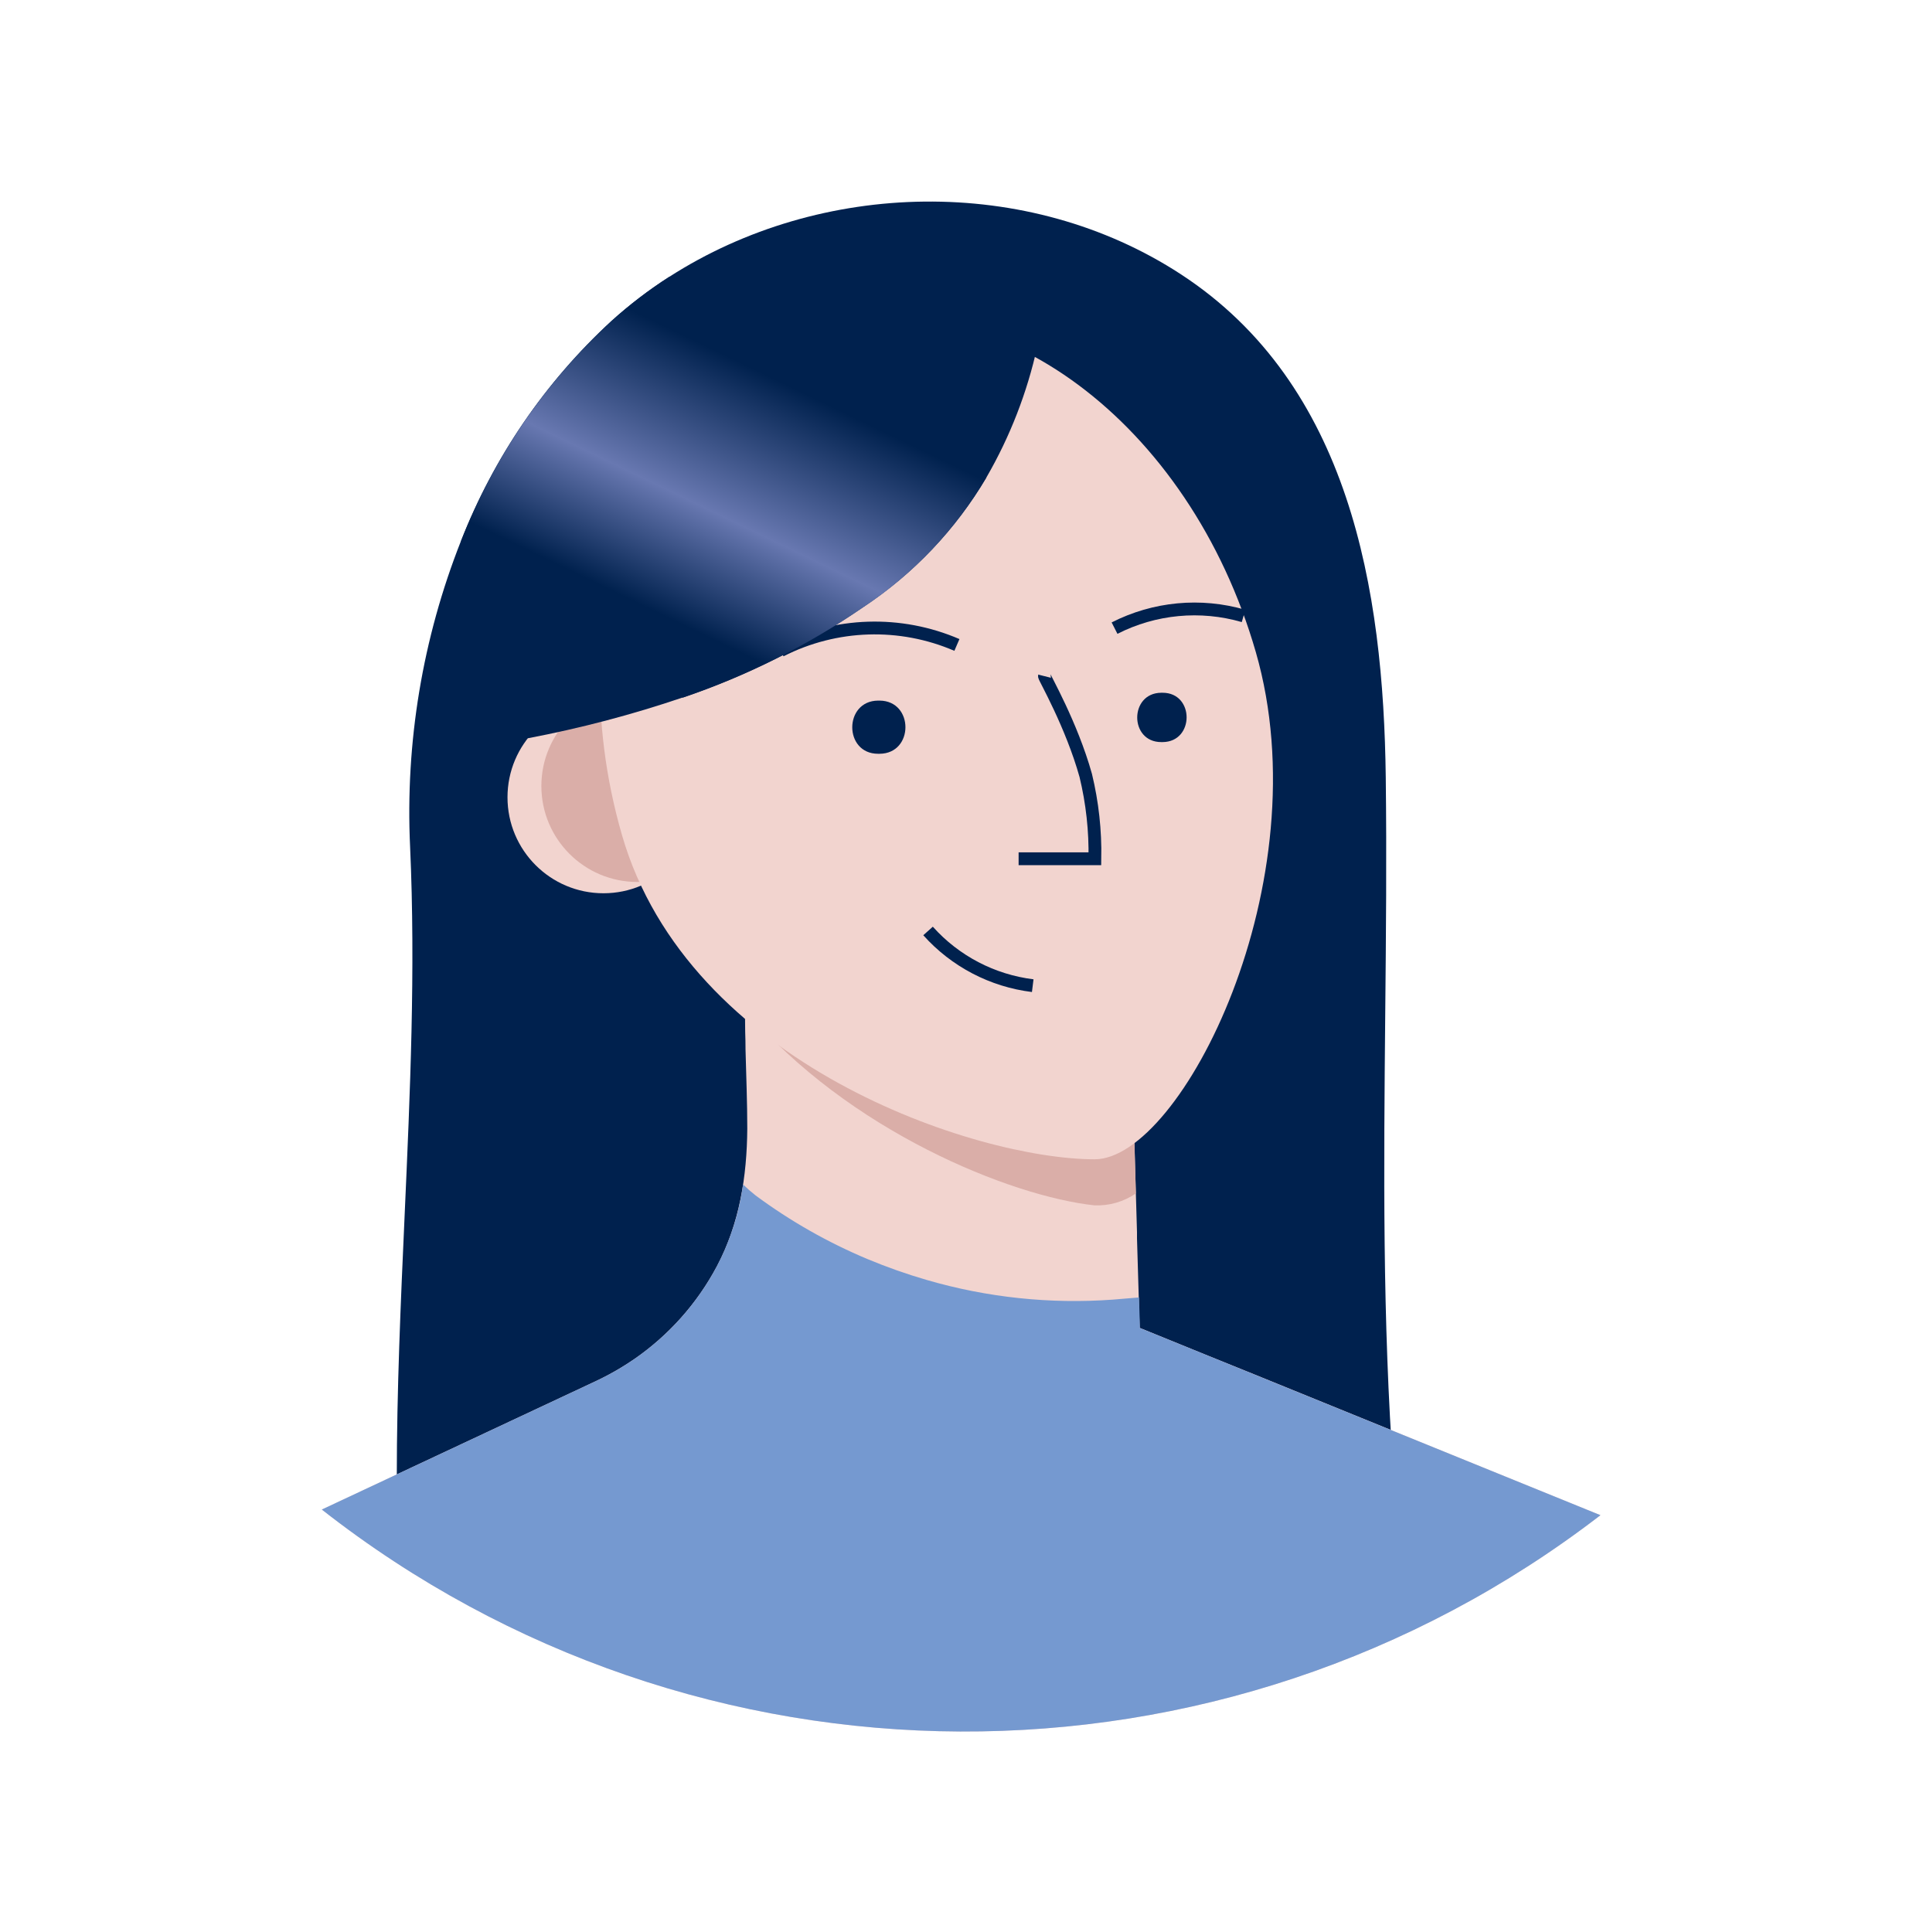
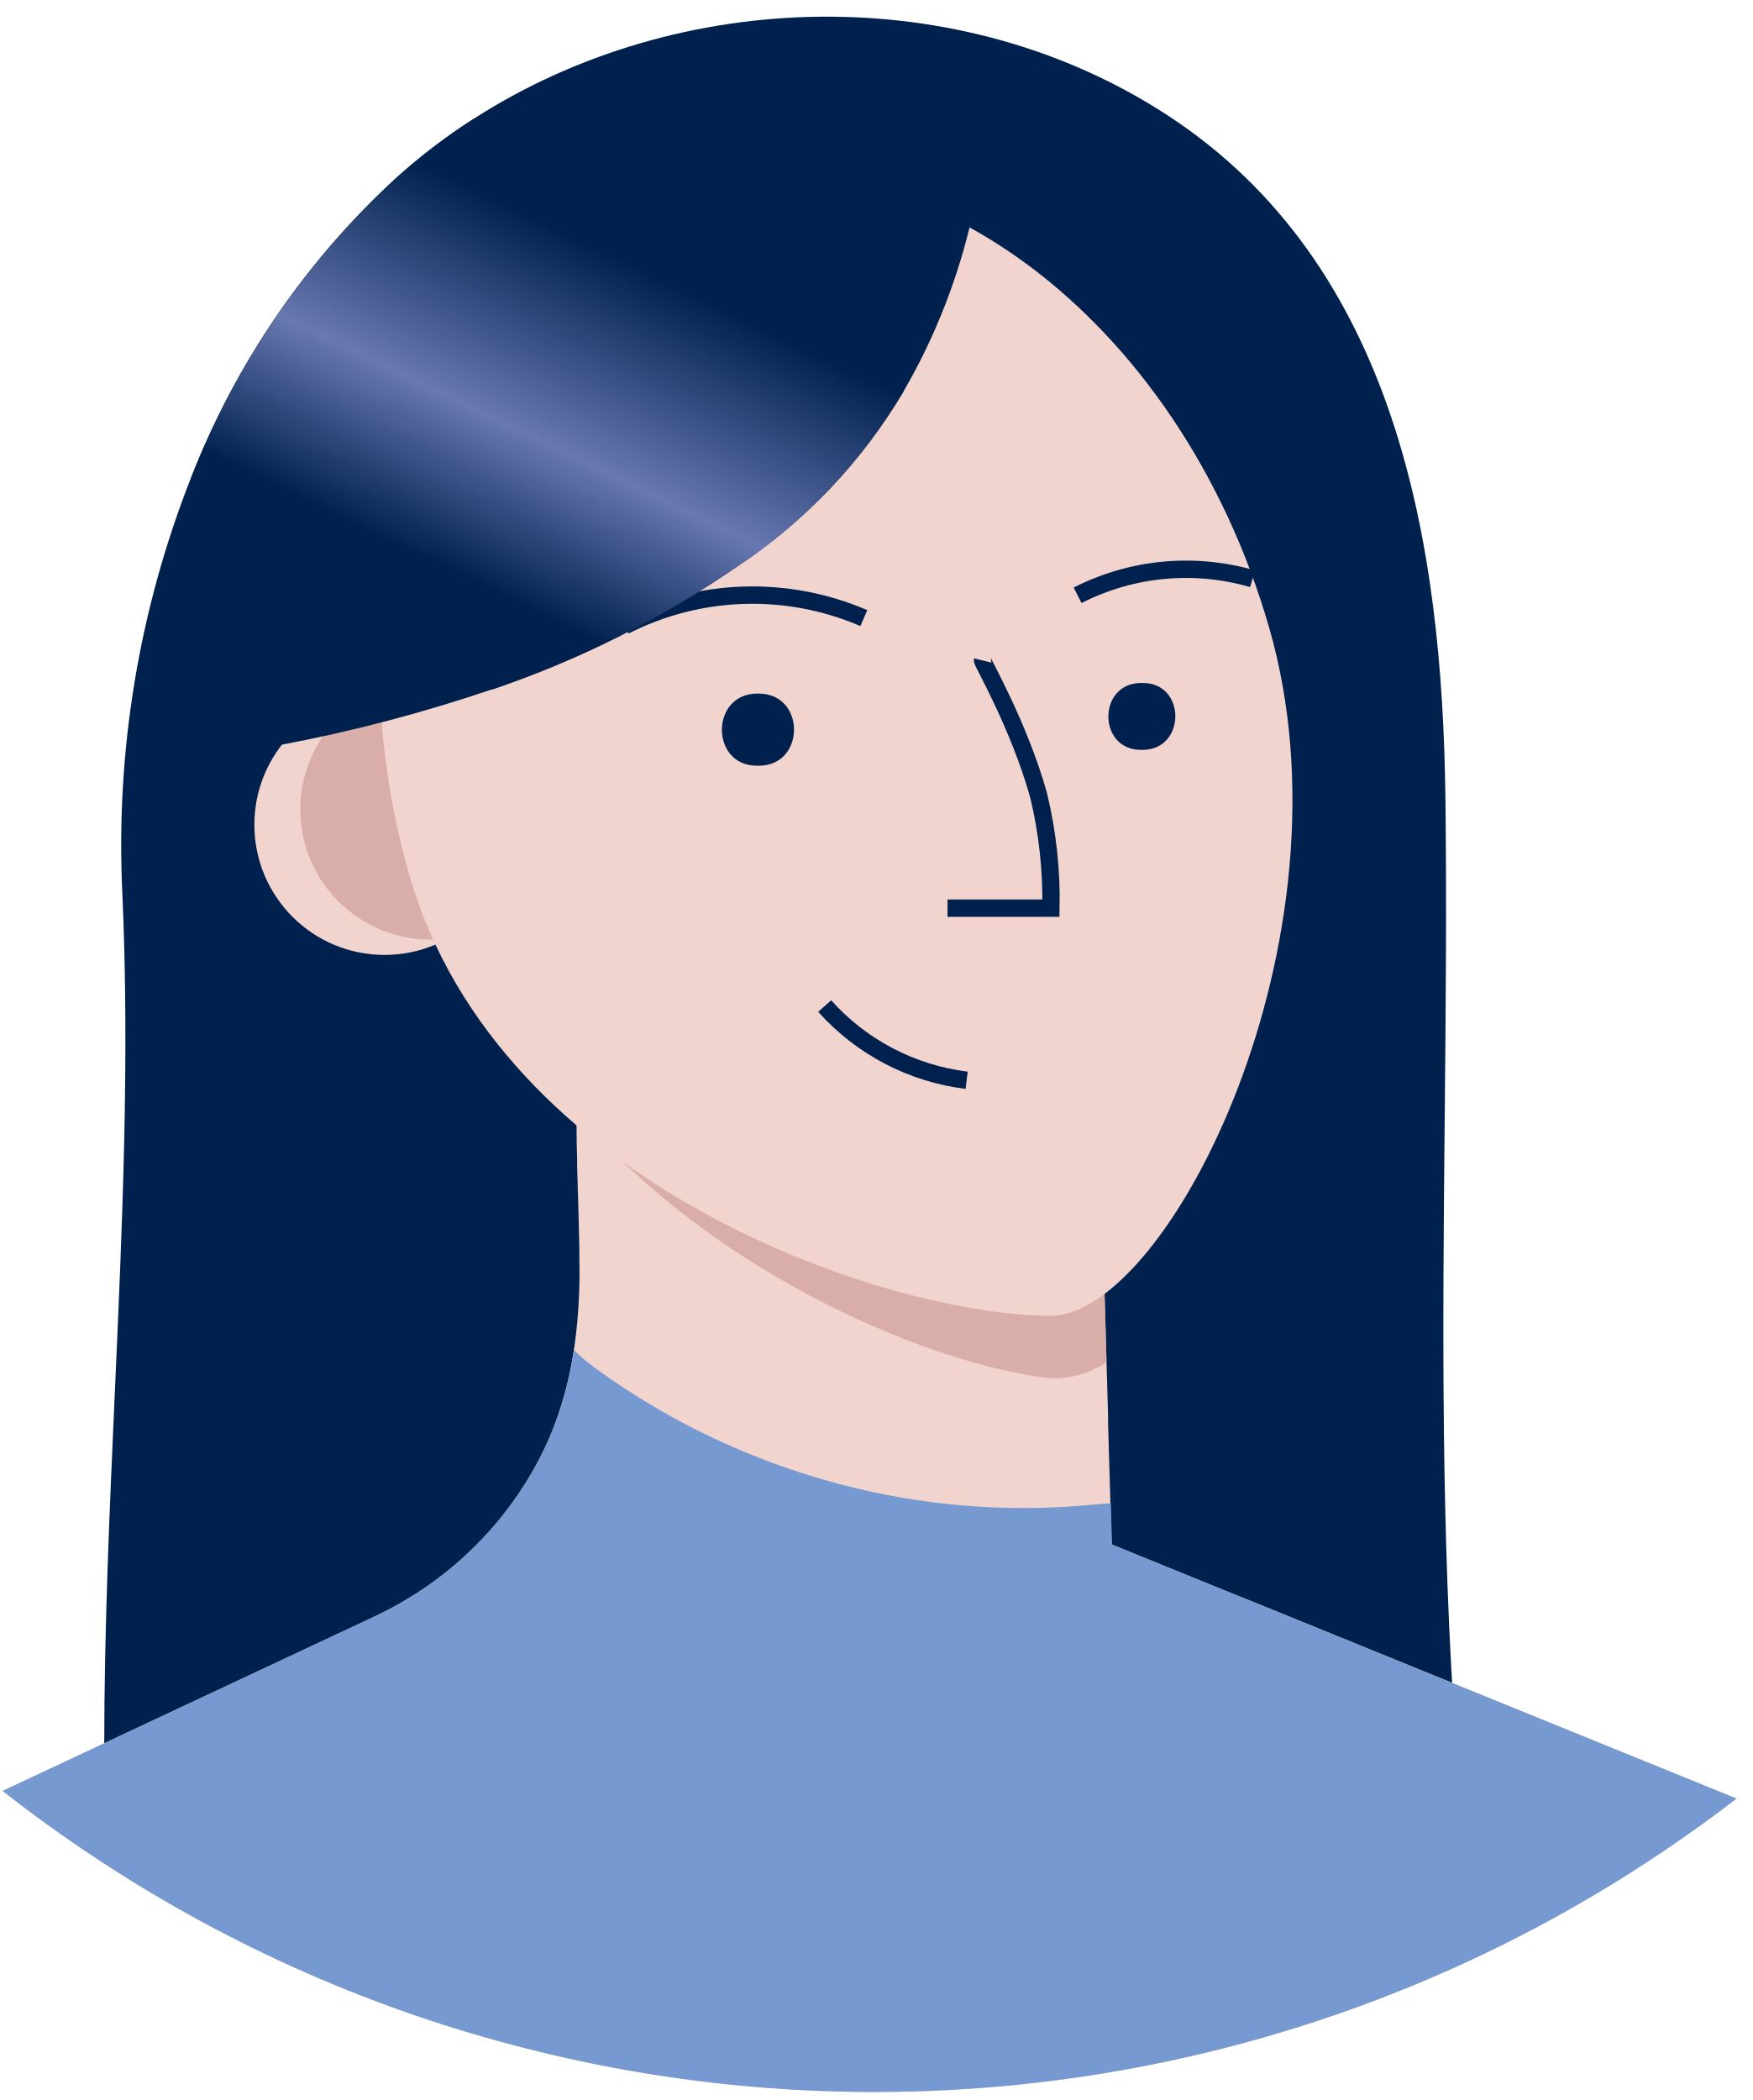
- <svg xmlns="http://www.w3.org/2000/svg" width="150" height="151" viewBox="0 0 150 151" fill="none">
-   <path fill-rule="evenodd" clip-rule="evenodd" d="M92.268 21.431C105.494 30.06 108.106 46.119 108.287 60.761C108.363 66.952 108.305 73.115 108.246 79.271C108.133 91.246 108.02 103.19 108.9 115.242C108.838 114.382 94.893 112.313 93.3 112.242C89.951 112.098 86.488 112.412 83.064 112.723C81.377 112.876 79.699 113.029 78.049 113.125C75.171 113.305 72.228 113.377 69.27 113.449C63.598 113.588 57.867 113.729 52.416 114.634C51.359 114.81 50.316 114.988 49.282 115.164C43.804 116.099 38.567 116.993 32.771 117.316C32.312 117.396 31.841 117.303 31.447 117.056C31.006 116.694 31.006 116.041 31.006 115.472C31.006 108.653 31.311 101.837 31.617 95.026C32.048 85.405 32.478 75.795 32.047 66.201C31.663 58.039 33.017 49.889 36.018 42.289C38.582 35.736 42.604 29.852 47.779 25.084C49.184 23.814 50.693 22.663 52.288 21.642C64.143 14.019 80.325 13.639 92.268 21.431ZM53.373 54.506L59.59 58.917L79.619 38.892L77.1 37.3C74.699 41.369 71.404 44.839 67.465 47.447C63.114 50.435 58.372 52.811 53.373 54.506Z" fill="#00214E" />
-   <path d="M125.065 118.423C95.573 141.131 54.437 140.95 25.147 117.982L46.615 107.919C47.272 107.608 47.912 107.264 48.534 106.886L49.028 106.578C49.204 106.467 49.376 106.353 49.548 106.234C52.257 104.365 54.477 101.873 56.02 98.967C57.785 95.636 58.368 91.957 58.394 88.207C58.394 86.147 58.31 84.087 58.257 82.031C58.257 81.569 58.248 81.106 58.231 80.641C58.213 79.244 58.198 77.845 58.187 76.445H58.218L59.06 76.886L61.354 78.073L74.718 80.345L88.447 82.683L88.76 93.272L88.848 96.307V96.779L89.056 103.781L94.116 105.841L98.087 107.447L125.065 118.423Z" fill="#F2D4CF" />
-   <path d="M88.76 93.277C87.809 93.928 86.674 94.254 85.522 94.207C79.001 93.506 66.269 88.393 58.266 78.93C58.266 78.468 58.257 78.005 58.24 77.54V76.45L59.082 76.891L61.377 78.078L74.74 80.35L88.469 82.688L88.76 93.277Z" fill="#DAAEA8" />
-   <ellipse cx="47.157" cy="62.315" rx="7.5" ry="7.5" fill="#F2D4CF" />
-   <ellipse cx="49.804" cy="61.433" rx="7.5" ry="7.5" fill="#DAAEA8" />
-   <path d="M98.131 50.959C103.31 68.906 92.307 90.607 85.54 90.607C76.275 90.607 53.775 83.204 48.6 65.257C43.425 47.31 50.325 29.557 64.001 25.613C77.678 21.669 92.951 33.007 98.131 50.959Z" fill="#F2D4CF" />
-   <path d="M72.52 72.762C74.639 75.13 77.546 76.649 80.7 77.037" stroke="#00214E" />
-   <path d="M81.618 52.847C81.596 52.935 83.731 56.623 84.843 60.607C85.359 62.738 85.599 64.927 85.558 67.119H79.597" stroke="#00214E" />
-   <path d="M87.093 49.093C90.21 47.505 93.814 47.164 97.174 48.14" stroke="#00214E" />
-   <path d="M60.997 50.848C65.295 48.659 70.345 48.497 74.775 50.407" stroke="#00214E" />
-   <path d="M68.735 54.757C71.426 54.779 71.426 58.895 68.735 58.913H68.616C65.925 58.913 65.925 54.779 68.616 54.757H68.735Z" fill="#00214E" />
-   <path d="M90.852 54.144C93.349 54.144 93.349 57.982 90.852 57.999H90.741C88.24 57.999 88.24 54.161 90.741 54.144H90.852Z" fill="#00214E" />
-   <path d="M82.059 20.901C81.854 22.979 81.519 25.042 81.057 27.078C80.268 30.671 78.929 34.12 77.087 37.304C74.686 41.373 71.391 44.843 67.451 47.451C63.101 50.44 58.359 52.815 53.36 54.51C49.401 55.855 45.353 56.921 41.246 57.7C41.382 54.334 41.246 50.169 41.66 46.26C41.969 43.454 42.587 40.776 43.831 38.619C47.206 32.91 52.13 28.276 58.032 25.251L58.085 25.225C64.61 21.867 74.718 18.554 82.059 20.901Z" fill="#00214E" />
-   <path d="M125.065 118.423C95.573 141.131 54.437 140.95 25.147 117.982L46.615 107.919C47.637 107.438 48.618 106.875 49.548 106.234C49.831 106.039 50.113 105.836 50.382 105.625C52.719 103.837 54.642 101.566 56.02 98.967C57.063 96.971 57.755 94.81 58.068 92.579C58.379 92.881 58.706 93.167 59.047 93.435C61.752 95.437 64.688 97.106 67.791 98.407C69.298 99.035 70.838 99.579 72.406 100.035C77.128 101.412 82.059 101.933 86.965 101.575C87.644 101.522 88.328 101.456 89.007 101.407L89.073 103.648V103.794L94.412 105.964L125.065 118.423Z" fill="#7599D0" />
-   <path d="M77.078 37.322C74.677 41.391 71.382 44.861 67.443 47.469C63.092 50.458 58.35 52.833 53.351 54.528L41.651 46.278L36.018 42.307C38.581 35.754 42.604 29.87 47.779 25.101C49.184 23.825 50.692 22.669 52.288 21.643L58.023 25.269L77.078 37.322Z" fill="url(#paint0_linear_747_7479)" />
+ <svg xmlns="http://www.w3.org/2000/svg" width="101" height="121" viewBox="0 0 101 121" fill="none">
+   <path fill-rule="evenodd" clip-rule="evenodd" d="M67.268 6.638C80.494 15.267 83.106 31.326 83.287 45.969C83.363 52.159 83.305 58.322 83.246 64.478C83.133 76.453 83.02 88.397 83.9 100.449C83.838 99.589 69.893 97.52 68.3 97.45C64.951 97.305 61.488 97.619 58.064 97.93C56.377 98.083 54.699 98.236 53.048 98.332C50.17 98.512 47.228 98.584 44.27 98.656C38.598 98.796 32.867 98.936 27.416 99.841C26.359 100.017 25.316 100.195 24.282 100.371C18.805 101.306 13.567 102.2 7.771 102.523C7.312 102.603 6.841 102.51 6.447 102.263C6.006 101.901 6.006 101.248 6.006 100.679C6.006 93.86 6.311 87.044 6.617 80.233C7.048 70.612 7.478 61.002 7.047 51.408C6.663 43.246 8.017 35.096 11.018 27.497C13.582 20.943 17.604 15.059 22.779 10.291C24.184 9.021 25.693 7.87 27.288 6.849C39.143 -0.774 55.325 -1.153 67.268 6.638ZM28.373 39.713L34.59 44.124L54.619 24.099L52.1 22.507C49.699 26.576 46.404 30.046 42.465 32.654C38.114 35.642 33.372 38.018 28.373 39.713Z" fill="#00214E" />
+   <path d="M100.065 103.63C70.573 126.338 29.437 126.157 0.147 103.189L21.615 93.126C22.272 92.815 22.912 92.471 23.534 92.094L24.028 91.785C24.204 91.674 24.376 91.56 24.548 91.441C27.257 89.572 29.477 87.08 31.02 84.174C32.785 80.844 33.368 77.164 33.394 73.414C33.394 71.354 33.31 69.293 33.257 67.238C33.257 66.776 33.248 66.313 33.231 65.848C33.213 64.451 33.198 63.052 33.187 61.652H33.218L34.06 62.093L36.354 63.28L49.718 65.552L63.447 67.891L63.76 78.479L63.848 81.514V81.986L64.056 88.988L69.116 91.048L73.087 92.654L100.065 103.63Z" fill="#F2D4CF" />
+   <path d="M63.76 78.484C62.809 79.135 61.674 79.461 60.522 79.415C54.002 78.713 41.269 73.6 33.266 64.137C33.266 63.675 33.257 63.212 33.24 62.747V61.657L34.082 62.098L36.377 63.285L49.74 65.557L63.469 67.895L63.76 78.484Z" fill="#DAAEA8" />
+   <ellipse cx="22.157" cy="47.522" rx="7.5" ry="7.5" fill="#F2D4CF" />
+   <ellipse cx="24.804" cy="46.64" rx="7.5" ry="7.5" fill="#DAAEA8" />
+   <path d="M73.131 36.166C78.31 54.113 67.307 75.814 60.54 75.814C51.275 75.814 28.775 68.412 23.6 50.464C18.425 32.517 25.325 14.764 39.001 10.82C52.678 6.876 67.951 18.214 73.131 36.166Z" fill="#F2D4CF" />
+   <path d="M47.52 57.969C49.639 60.337 52.546 61.856 55.7 62.244" stroke="#00214E" />
+   <path d="M56.618 38.054C56.596 38.142 58.731 41.83 59.843 45.814C60.359 47.945 60.599 50.133 60.557 52.326H54.597" stroke="#00214E" />
+   <path d="M62.093 34.3C65.21 32.712 68.814 32.371 72.174 33.347" stroke="#00214E" />
+   <path d="M35.997 36.055C40.295 33.866 45.345 33.704 49.775 35.614" stroke="#00214E" />
+   <path d="M43.735 39.964C46.426 39.986 46.426 44.102 43.735 44.12H43.616C40.925 44.12 40.925 39.986 43.616 39.964H43.735Z" fill="#00214E" />
+   <path d="M65.852 39.351C68.349 39.351 68.349 43.189 65.852 43.206H65.741C63.24 43.206 63.24 39.368 65.741 39.351H65.852Z" fill="#00214E" />
+   <path d="M57.059 6.108C56.854 8.186 56.519 10.249 56.057 12.285C55.268 15.877 53.929 19.327 52.087 22.511C49.686 26.58 46.391 30.05 42.452 32.658C38.101 35.647 33.359 38.022 28.36 39.717C24.401 41.062 20.353 42.128 16.246 42.907C16.382 39.541 16.246 35.376 16.66 31.467C16.969 28.661 17.587 25.983 18.831 23.826C22.206 18.117 27.131 13.483 33.032 10.458L33.085 10.432C39.61 7.074 49.718 3.761 57.059 6.108Z" fill="#00214E" />
+   <path d="M100.065 103.63C70.573 126.338 29.437 126.157 0.147 103.189L21.615 93.126C22.637 92.645 23.618 92.082 24.548 91.441C24.831 91.246 25.113 91.043 25.382 90.832C27.719 89.044 29.642 86.773 31.02 84.174C32.063 82.177 32.755 80.017 33.068 77.786C33.379 78.088 33.706 78.374 34.047 78.642C36.752 80.644 39.688 82.313 42.791 83.614C44.298 84.243 45.838 84.786 47.406 85.242C52.128 86.619 57.059 87.141 61.965 86.782C62.644 86.729 63.328 86.663 64.007 86.614L64.073 88.855V89.001L69.412 91.171L100.065 103.63Z" fill="#7599D0" />
+   <path d="M52.078 22.529C49.677 26.598 46.382 30.068 42.443 32.676C38.092 35.665 33.35 38.04 28.351 39.735L16.651 31.485L11.018 27.514C13.582 20.961 17.604 15.077 22.779 10.308C24.184 9.032 25.692 7.876 27.288 6.85L33.023 10.476L52.078 22.529Z" fill="url(#paint0_linear_934_5738)" />
  <defs>
-     <linearGradient id="paint0_linear_747_7479" x1="63.557" y1="66.907" x2="81.296" y2="30.099" gradientUnits="userSpaceOnUse">
+     <linearGradient id="paint0_linear_934_5738" x1="38.557" y1="52.114" x2="56.296" y2="15.306" gradientUnits="userSpaceOnUse">
      <stop offset="0.29" stop-color="#00214E" />
      <stop offset="0.51" stop-color="#6878B1" />
      <stop offset="0.79" stop-color="#00214E" />
    </linearGradient>
  </defs>
</svg>
